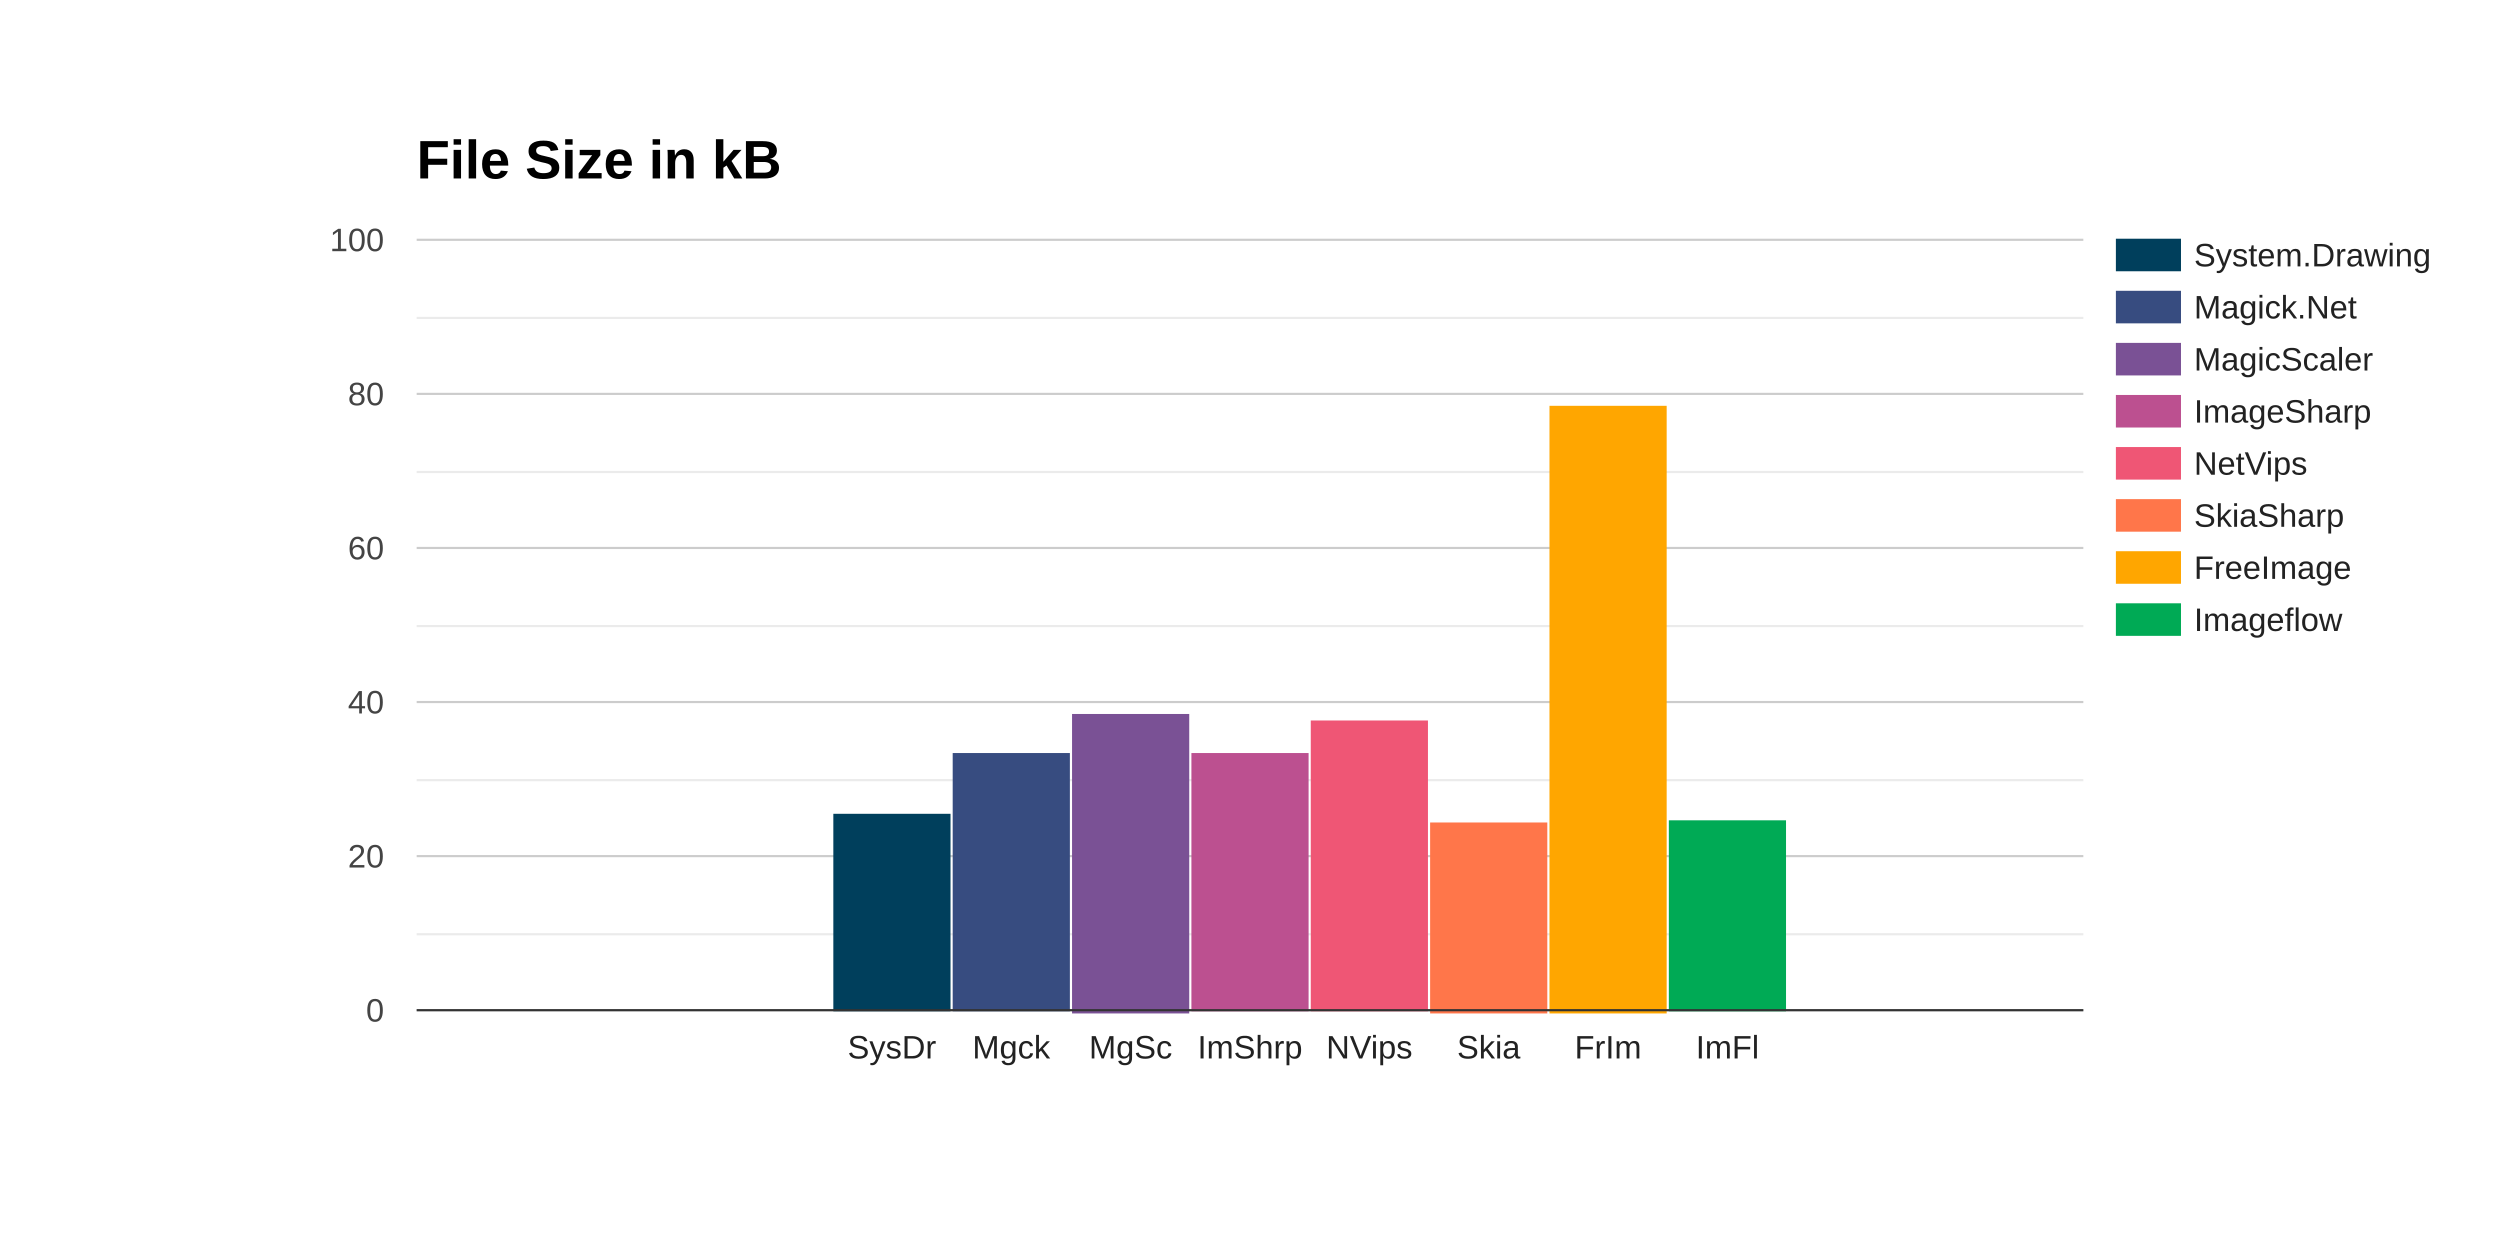
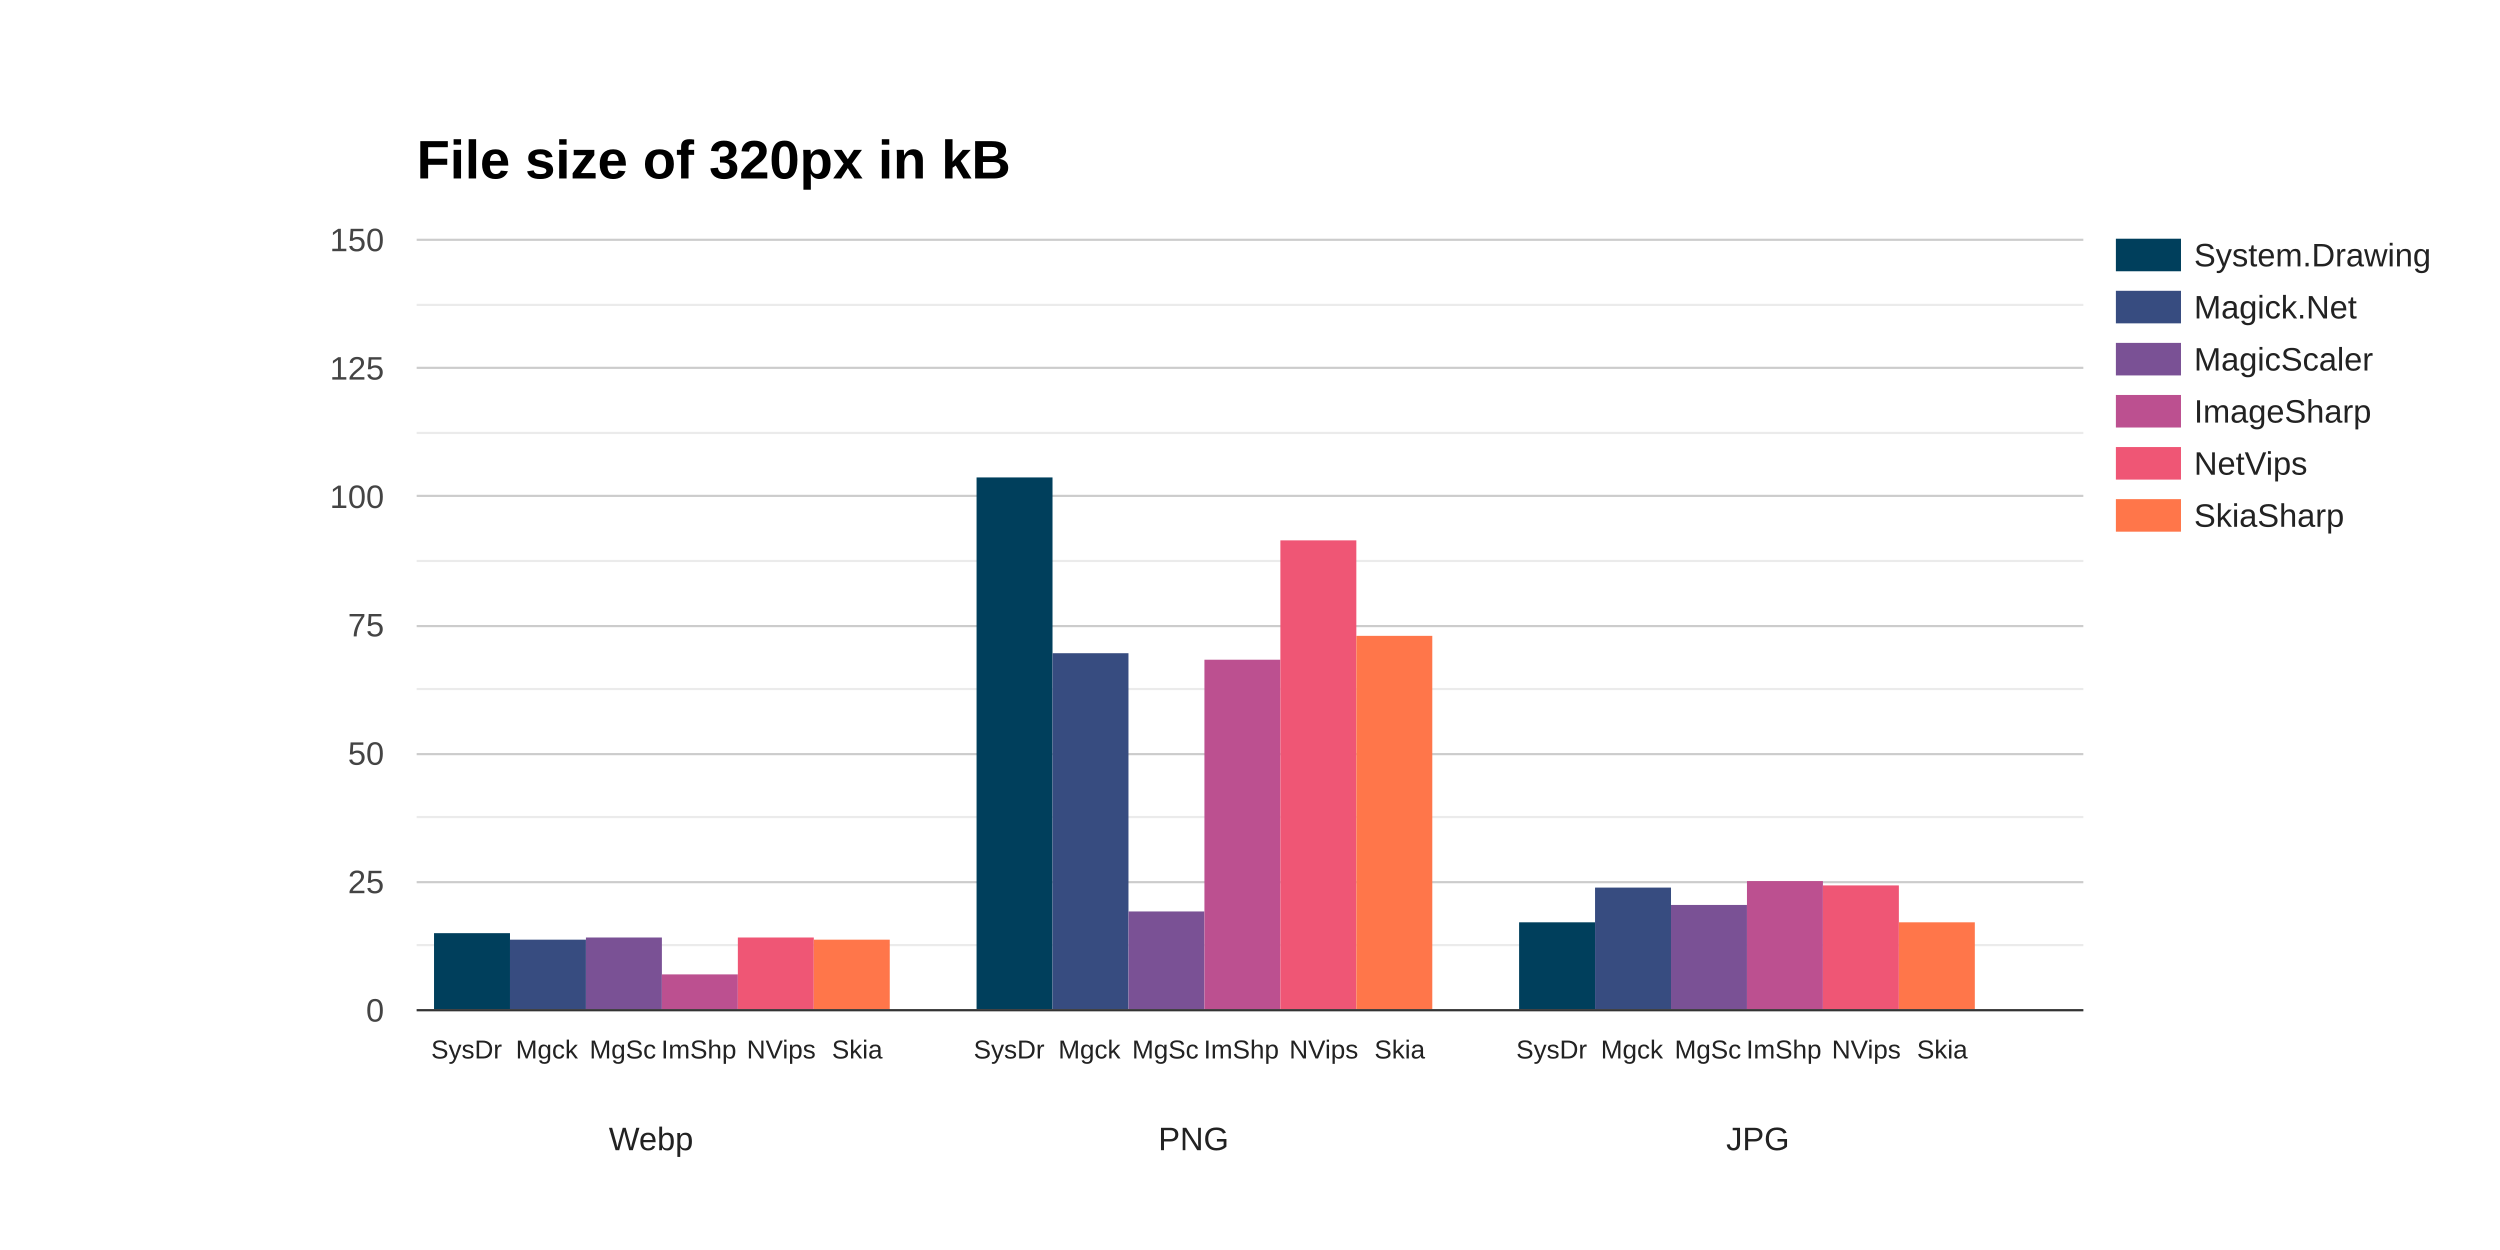
<svg xmlns="http://www.w3.org/2000/svg" width="1152" height="576" style="overflow: hidden;" aria-label="A chart.">
-   <defs id="_ABSTRACT_RENDERER_ID_13">
-     <clipPath id="_ABSTRACT_RENDERER_ID_14">
+   <defs id="_ABSTRACT_RENDERER_ID_42">
+     <clipPath id="_ABSTRACT_RENDERER_ID_43">
      <rect x="192" y="110" width="768" height="356" />
    </clipPath>
  </defs>
  <rect x="0" y="0" width="1152" height="576" stroke="none" stroke-width="0" fill="#ffffff" />
  <g>
-     <text text-anchor="start" x="192" y="82.25" font-family="Arial" font-size="25" font-weight="bold" stroke="none" stroke-width="0" fill="#000000">File Size in kB
+     <text text-anchor="start" x="192" y="82.25" font-family="Arial" font-size="25" font-weight="bold" stroke="none" stroke-width="0" fill="#000000">File size of 320px in kB
		</text>
    <rect x="192" y="61" width="768" height="25" stroke="none" stroke-width="0" fill-opacity="0" fill="#ffffff" />
  </g>
  <g>
-     <rect x="975" y="110" width="162" height="159" stroke="none" stroke-width="0" fill-opacity="0" fill="#ffffff" />
+     <rect x="975" y="110" width="162" height="111" stroke="none" stroke-width="0" fill-opacity="0" fill="#ffffff" />
    <g>
      <rect x="975" y="110" width="162" height="15" stroke="none" stroke-width="0" fill-opacity="0" fill="#ffffff" />
      <g>
        <text text-anchor="start" x="1011" y="122.75" font-family="Arial" font-size="15" stroke="none" stroke-width="0" fill="#222222">System.Drawing
				</text>
      </g>
      <rect x="975" y="110" width="30" height="15" stroke="none" stroke-width="0" fill="#003f5c" />
    </g>
    <g>
      <rect x="975" y="134" width="162" height="15" stroke="none" stroke-width="0" fill-opacity="0" fill="#ffffff" />
      <g>
        <text text-anchor="start" x="1011" y="146.75" font-family="Arial" font-size="15" stroke="none" stroke-width="0" fill="#222222">Magick.Net
				</text>
      </g>
      <rect x="975" y="134" width="30" height="15" stroke="none" stroke-width="0" fill="#374c80" />
    </g>
    <g>
      <rect x="975" y="158" width="162" height="15" stroke="none" stroke-width="0" fill-opacity="0" fill="#ffffff" />
      <g>
        <text text-anchor="start" x="1011" y="170.75" font-family="Arial" font-size="15" stroke="none" stroke-width="0" fill="#222222">MagicScaler
				</text>
      </g>
      <rect x="975" y="158" width="30" height="15" stroke="none" stroke-width="0" fill="#7a5195" />
    </g>
    <g>
      <rect x="975" y="182" width="162" height="15" stroke="none" stroke-width="0" fill-opacity="0" fill="#ffffff" />
      <g>
        <text text-anchor="start" x="1011" y="194.75" font-family="Arial" font-size="15" stroke="none" stroke-width="0" fill="#222222">ImageSharp
				</text>
      </g>
      <rect x="975" y="182" width="30" height="15" stroke="none" stroke-width="0" fill="#bc5090" />
    </g>
    <g>
      <rect x="975" y="206" width="162" height="15" stroke="none" stroke-width="0" fill-opacity="0" fill="#ffffff" />
      <g>
        <text text-anchor="start" x="1011" y="218.75" font-family="Arial" font-size="15" stroke="none" stroke-width="0" fill="#222222">NetVips
				</text>
      </g>
      <rect x="975" y="206" width="30" height="15" stroke="none" stroke-width="0" fill="#ef5675" />
    </g>
    <g>
      <rect x="975" y="230" width="162" height="15" stroke="none" stroke-width="0" fill-opacity="0" fill="#ffffff" />
      <g>
        <text text-anchor="start" x="1011" y="242.75" font-family="Arial" font-size="15" stroke="none" stroke-width="0" fill="#222222">SkiaSharp
				</text>
      </g>
      <rect x="975" y="230" width="30" height="15" stroke="none" stroke-width="0" fill="#ff764a" />
    </g>
-     <g>
-       <rect x="975" y="254" width="162" height="15" stroke="none" stroke-width="0" fill-opacity="0" fill="#ffffff" />
-       <g>
-         <text text-anchor="start" x="1011" y="266.75" font-family="Arial" font-size="15" stroke="none" stroke-width="0" fill="#222222">FreeImage
- 				</text>
-       </g>
-       <rect x="975" y="254" width="30" height="15" stroke="none" stroke-width="0" fill="#ffa600" />
-     </g>
-     <g>
-       <rect x="975" y="278" width="162" height="15" stroke="none" stroke-width="0" fill-opacity="0" fill="#ffffff" />
-       <g>
-         <text text-anchor="start" x="1011" y="290.75" font-family="Arial" font-size="15" stroke="none" stroke-width="0" fill="#222222">Imageflow
- 				</text>
-       </g>
-       <rect x="975" y="278" width="30" height="15" stroke="none" stroke-width="0" fill="#00aa55" />
-     </g>
  </g>
  <g>
    <rect x="192" y="110" width="768" height="356" stroke="none" stroke-width="0" fill="#ffffff" />
-     <g clip-path="url(https://www.statskingdom.com/chart-maker.html#_ABSTRACT_RENDERER_ID_14)">
+     <g clip-path="url(https://www.statskingdom.com/chart-maker.html#_ABSTRACT_RENDERER_ID_43)">
      <g>
        <rect x="192" y="465" width="768" height="1" stroke="none" stroke-width="0" fill="#cccccc" />
-         <rect x="192" y="394" width="768" height="1" stroke="none" stroke-width="0" fill="#cccccc" />
-         <rect x="192" y="323" width="768" height="1" stroke="none" stroke-width="0" fill="#cccccc" />
-         <rect x="192" y="252" width="768" height="1" stroke="none" stroke-width="0" fill="#cccccc" />
-         <rect x="192" y="181" width="768" height="1" stroke="none" stroke-width="0" fill="#cccccc" />
+         <rect x="192" y="406" width="768" height="1" stroke="none" stroke-width="0" fill="#cccccc" />
+         <rect x="192" y="347" width="768" height="1" stroke="none" stroke-width="0" fill="#cccccc" />
+         <rect x="192" y="288" width="768" height="1" stroke="none" stroke-width="0" fill="#cccccc" />
+         <rect x="192" y="228" width="768" height="1" stroke="none" stroke-width="0" fill="#cccccc" />
+         <rect x="192" y="169" width="768" height="1" stroke="none" stroke-width="0" fill="#cccccc" />
        <rect x="192" y="110" width="768" height="1" stroke="none" stroke-width="0" fill="#cccccc" />
-         <rect x="192" y="430" width="768" height="1" stroke="none" stroke-width="0" fill="#ebebeb" />
-         <rect x="192" y="359" width="768" height="1" stroke="none" stroke-width="0" fill="#ebebeb" />
-         <rect x="192" y="288" width="768" height="1" stroke="none" stroke-width="0" fill="#ebebeb" />
-         <rect x="192" y="217" width="768" height="1" stroke="none" stroke-width="0" fill="#ebebeb" />
-         <rect x="192" y="146" width="768" height="1" stroke="none" stroke-width="0" fill="#ebebeb" />
+         <rect x="192" y="435" width="768" height="1" stroke="none" stroke-width="0" fill="#ebebeb" />
+         <rect x="192" y="376" width="768" height="1" stroke="none" stroke-width="0" fill="#ebebeb" />
+         <rect x="192" y="317" width="768" height="1" stroke="none" stroke-width="0" fill="#ebebeb" />
+         <rect x="192" y="258" width="768" height="1" stroke="none" stroke-width="0" fill="#ebebeb" />
+         <rect x="192" y="199" width="768" height="1" stroke="none" stroke-width="0" fill="#ebebeb" />
+         <rect x="192" y="140" width="768" height="1" stroke="none" stroke-width="0" fill="#ebebeb" />
      </g>
      <g>
-         <rect x="384" y="375" width="54" height="91" stroke="none" stroke-width="0" fill="#003f5c" />
-         <rect x="439" y="347" width="54" height="119" stroke="none" stroke-width="0" fill="#374c80" />
-         <rect x="494" y="329" width="54" height="138" stroke="none" stroke-width="0" fill="#7a5195" />
-         <rect x="549" y="347" width="54" height="119" stroke="none" stroke-width="0" fill="#bc5090" />
-         <rect x="604" y="332" width="54" height="134" stroke="none" stroke-width="0" fill="#ef5675" />
-         <rect x="659" y="379" width="54" height="88" stroke="none" stroke-width="0" fill="#ff764a" />
-         <rect x="714" y="187" width="54" height="280" stroke="none" stroke-width="0" fill="#ffa600" />
-         <rect x="769" y="378" width="54" height="88" stroke="none" stroke-width="0" fill="#00aa55" />
+         <rect x="200" y="430" width="35" height="35" stroke="none" stroke-width="0" fill="#003f5c" />
+         <rect x="235" y="433" width="35" height="32" stroke="none" stroke-width="0" fill="#374c80" />
+         <rect x="270" y="432" width="35" height="33" stroke="none" stroke-width="0" fill="#7a5195" />
+         <rect x="305" y="449" width="35" height="16" stroke="none" stroke-width="0" fill="#bc5090" />
+         <rect x="340" y="432" width="35" height="33" stroke="none" stroke-width="0" fill="#ef5675" />
+         <rect x="375" y="433" width="35" height="32" stroke="none" stroke-width="0" fill="#ff764a" />
+         <rect x="450" y="220" width="35" height="245" stroke="none" stroke-width="0" fill="#003f5c" />
+         <rect x="485" y="301" width="35" height="164" stroke="none" stroke-width="0" fill="#374c80" />
+         <rect x="520" y="420" width="35" height="45" stroke="none" stroke-width="0" fill="#7a5195" />
+         <rect x="555" y="304" width="35" height="161" stroke="none" stroke-width="0" fill="#bc5090" />
+         <rect x="590" y="249" width="35" height="216" stroke="none" stroke-width="0" fill="#ef5675" />
+         <rect x="625" y="293" width="35" height="172" stroke="none" stroke-width="0" fill="#ff764a" />
+         <rect x="700" y="425" width="35" height="40" stroke="none" stroke-width="0" fill="#003f5c" />
+         <rect x="735" y="409" width="35" height="56" stroke="none" stroke-width="0" fill="#374c80" />
+         <rect x="770" y="417" width="35" height="48" stroke="none" stroke-width="0" fill="#7a5195" />
+         <rect x="805" y="406" width="35" height="59" stroke="none" stroke-width="0" fill="#bc5090" />
+         <rect x="840" y="408" width="35" height="57" stroke="none" stroke-width="0" fill="#ef5675" />
+         <rect x="875" y="425" width="35" height="40" stroke="none" stroke-width="0" fill="#ff764a" />
      </g>
      <g>
        <rect x="192" y="465" width="768" height="1" stroke="none" stroke-width="0" fill="#333333" />
      </g>
    </g>
+     <g />
    <g>
      <g>
-         <text text-anchor="middle" x="411" y="487.75" font-family="Arial" font-size="15" stroke="none" stroke-width="0" fill="#222222">SysDr
+         <text text-anchor="middle" x="300" y="530" font-family="Arial" font-size="15" stroke="none" stroke-width="0" fill="#222222">Webp
				</text>
-         <text text-anchor="middle" x="466" y="487.75" font-family="Arial" font-size="15" stroke="none" stroke-width="0" fill="#222222">Mgck
+       </g>
+       <g>
+         <text text-anchor="middle" x="550" y="530" font-family="Arial" font-size="15" stroke="none" stroke-width="0" fill="#222222">PNG
				</text>
-         <text text-anchor="middle" x="521" y="487.75" font-family="Arial" font-size="15" stroke="none" stroke-width="0" fill="#222222">MgSc
+       </g>
+       <g>
+         <text text-anchor="middle" x="810" y="530" font-family="Arial" font-size="15" stroke="none" stroke-width="0" fill="#222222">JPG
				</text>
-         <text text-anchor="middle" x="576" y="487.75" font-family="Arial" font-size="15" stroke="none" stroke-width="0" fill="#222222">ImShrp
+       </g>
+       <g>
+         <text text-anchor="middle" x="215" y="487.75" font-family="Arial" font-size="12" stroke="none" stroke-width="0" fill="#222222">SysDr
				</text>
-         <text text-anchor="middle" x="631" y="487.75" font-family="Arial" font-size="15" stroke="none" stroke-width="0" fill="#222222">NVips
+         <text text-anchor="middle" x="252" y="487.75" font-family="Arial" font-size="12" stroke="none" stroke-width="0" fill="#222222">Mgck
				</text>
-         <text text-anchor="middle" x="686" y="487.75" font-family="Arial" font-size="15" stroke="none" stroke-width="0" fill="#222222">Skia
+         <text text-anchor="middle" x="287" y="487.75" font-family="Arial" font-size="12" stroke="none" stroke-width="0" fill="#222222">MgSc
				</text>
-         <text text-anchor="middle" x="741" y="487.75" font-family="Arial" font-size="15" stroke="none" stroke-width="0" fill="#222222">FrIm
+         <text text-anchor="middle" x="322" y="487.75" font-family="Arial" font-size="12" stroke="none" stroke-width="0" fill="#222222">ImShp
				</text>
-         <text text-anchor="middle" x="796" y="487.75" font-family="Arial" font-size="15" stroke="none" stroke-width="0" fill="#222222">ImFl
+         <text text-anchor="middle" x="360" y="487.75" font-family="Arial" font-size="12" stroke="none" stroke-width="0" fill="#222222">NVips
+ 				</text>
+         <text text-anchor="middle" x="395" y="487.75" font-family="Arial" font-size="12" stroke="none" stroke-width="0" fill="#222222">Skia
+ 				</text>
+         <text text-anchor="middle" x="465" y="487.75" font-family="Arial" font-size="12" stroke="none" stroke-width="0" fill="#222222">SysDr
+ 				</text>
+         <text text-anchor="middle" x="502" y="487.75" font-family="Arial" font-size="12" stroke="none" stroke-width="0" fill="#222222">Mgck
+ 				</text>
+         <text text-anchor="middle" x="537" y="487.75" font-family="Arial" font-size="12" stroke="none" stroke-width="0" fill="#222222">MgSc
+ 				</text>
+         <text text-anchor="middle" x="572" y="487.75" font-family="Arial" font-size="12" stroke="none" stroke-width="0" fill="#222222">ImShp
+ 				</text>
+         <text text-anchor="middle" x="610" y="487.75" font-family="Arial" font-size="12" stroke="none" stroke-width="0" fill="#222222">NVips
+ 				</text>
+         <text text-anchor="middle" x="645" y="487.75" font-family="Arial" font-size="12" stroke="none" stroke-width="0" fill="#222222">Skia
+ 				</text>
+         <text text-anchor="middle" x="715" y="487.75" font-family="Arial" font-size="12" stroke="none" stroke-width="0" fill="#222222">SysDr
+ 				</text>
+         <text text-anchor="middle" x="752" y="487.75" font-family="Arial" font-size="12" stroke="none" stroke-width="0" fill="#222222">Mgck
+ 				</text>
+         <text text-anchor="middle" x="787" y="487.75" font-family="Arial" font-size="12" stroke="none" stroke-width="0" fill="#222222">MgSc
+ 				</text>
+         <text text-anchor="middle" x="822" y="487.75" font-family="Arial" font-size="12" stroke="none" stroke-width="0" fill="#222222">ImShp
+ 				</text>
+         <text text-anchor="middle" x="860" y="487.75" font-family="Arial" font-size="12" stroke="none" stroke-width="0" fill="#222222">NVips
+ 				</text>
+         <text text-anchor="middle" x="895" y="487.75" font-family="Arial" font-size="12" stroke="none" stroke-width="0" fill="#222222">Skia
				</text>
      </g>
      <g>
        <text text-anchor="end" x="177" y="470.75" font-family="Arial" font-size="15" stroke="none" stroke-width="0" fill="#444444">0
				</text>
      </g>
      <g>
-         <text text-anchor="end" x="177" y="399.75" font-family="Arial" font-size="15" stroke="none" stroke-width="0" fill="#444444">20
+         <text text-anchor="end" x="177" y="411.583" font-family="Arial" font-size="15" stroke="none" stroke-width="0" fill="#444444">25
				</text>
      </g>
      <g>
-         <text text-anchor="end" x="177" y="328.75" font-family="Arial" font-size="15" stroke="none" stroke-width="0" fill="#444444">40
+         <text text-anchor="end" x="177" y="352.417" font-family="Arial" font-size="15" stroke="none" stroke-width="0" fill="#444444">50
				</text>
      </g>
      <g>
-         <text text-anchor="end" x="177" y="257.75" font-family="Arial" font-size="15" stroke="none" stroke-width="0" fill="#444444">60
+         <text text-anchor="end" x="177" y="293.25" font-family="Arial" font-size="15" stroke="none" stroke-width="0" fill="#444444">75
				</text>
      </g>
      <g>
-         <text text-anchor="end" x="177" y="186.75" font-family="Arial" font-size="15" stroke="none" stroke-width="0" fill="#444444">80
+         <text text-anchor="end" x="177" y="234.083" font-family="Arial" font-size="15" stroke="none" stroke-width="0" fill="#444444">100
				</text>
      </g>
      <g>
-         <text text-anchor="end" x="177" y="115.75" font-family="Arial" font-size="15" stroke="none" stroke-width="0" fill="#444444">100
+         <text text-anchor="end" x="177" y="174.917" font-family="Arial" font-size="15" stroke="none" stroke-width="0" fill="#444444">125
+ 				</text>
+       </g>
+       <g>
+         <text text-anchor="end" x="177" y="115.75" font-family="Arial" font-size="15" stroke="none" stroke-width="0" fill="#444444">150
				</text>
      </g>
    </g>
  </g>
+   <g />
</svg>
